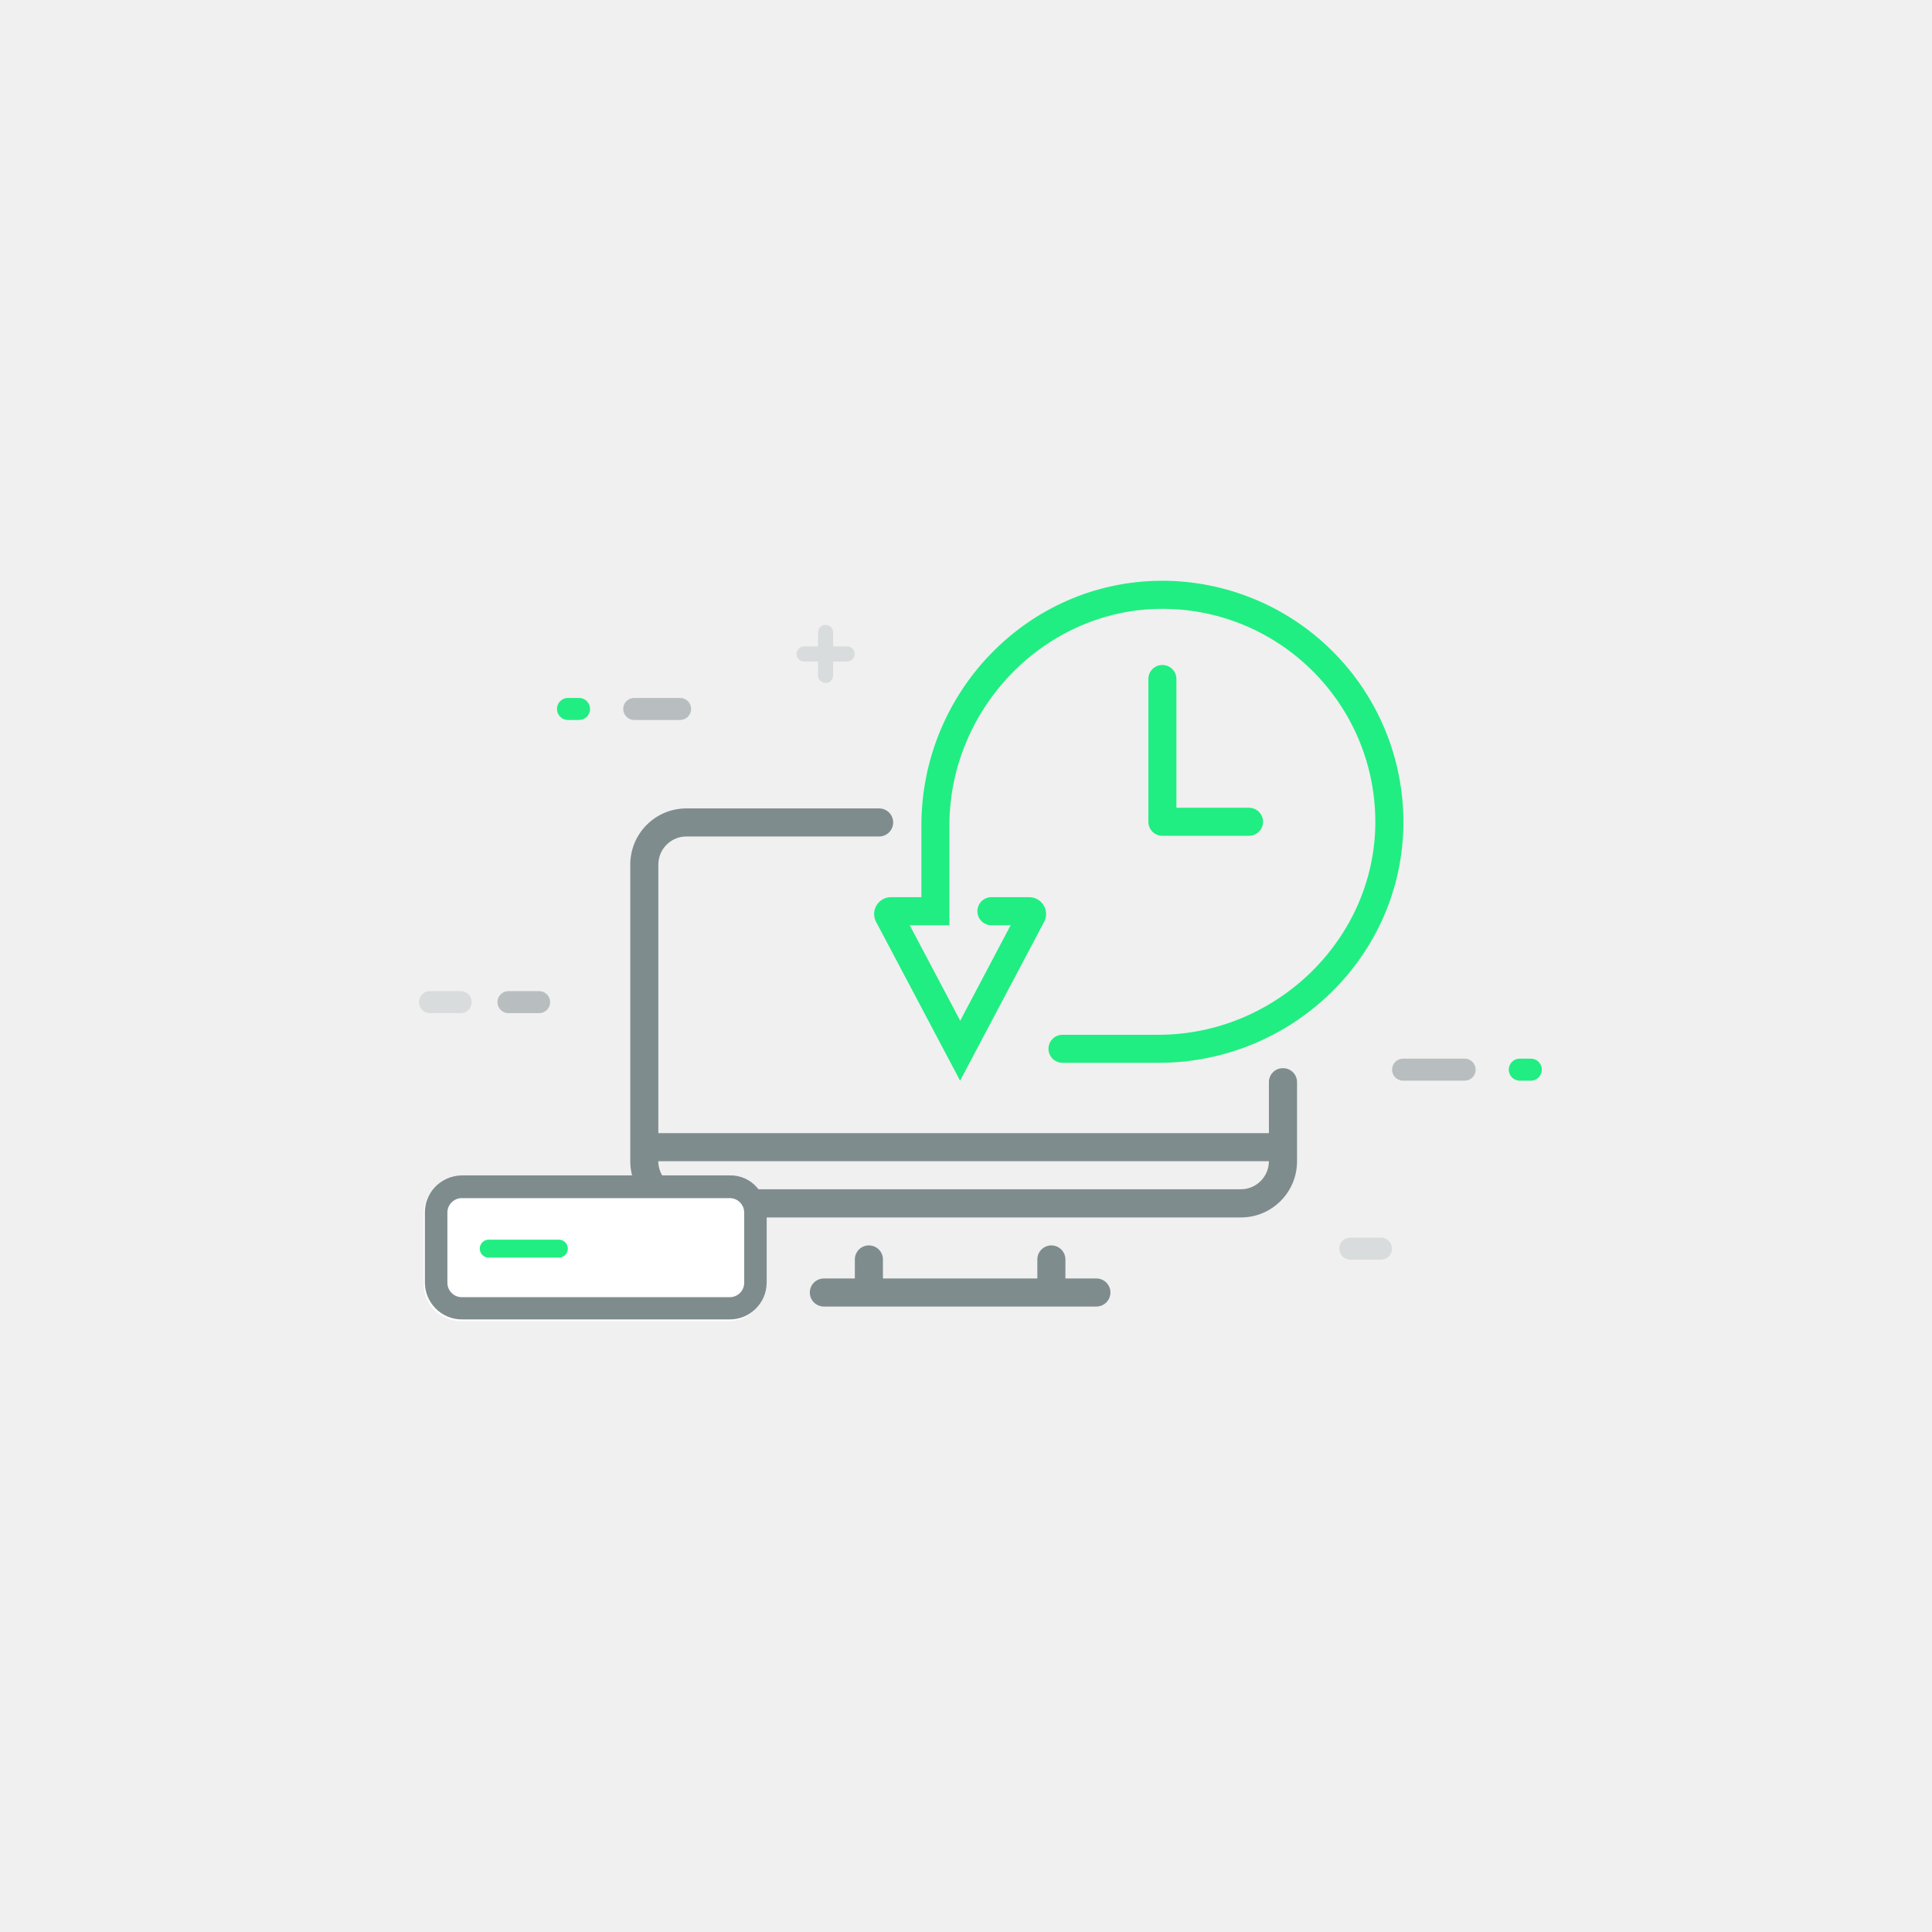
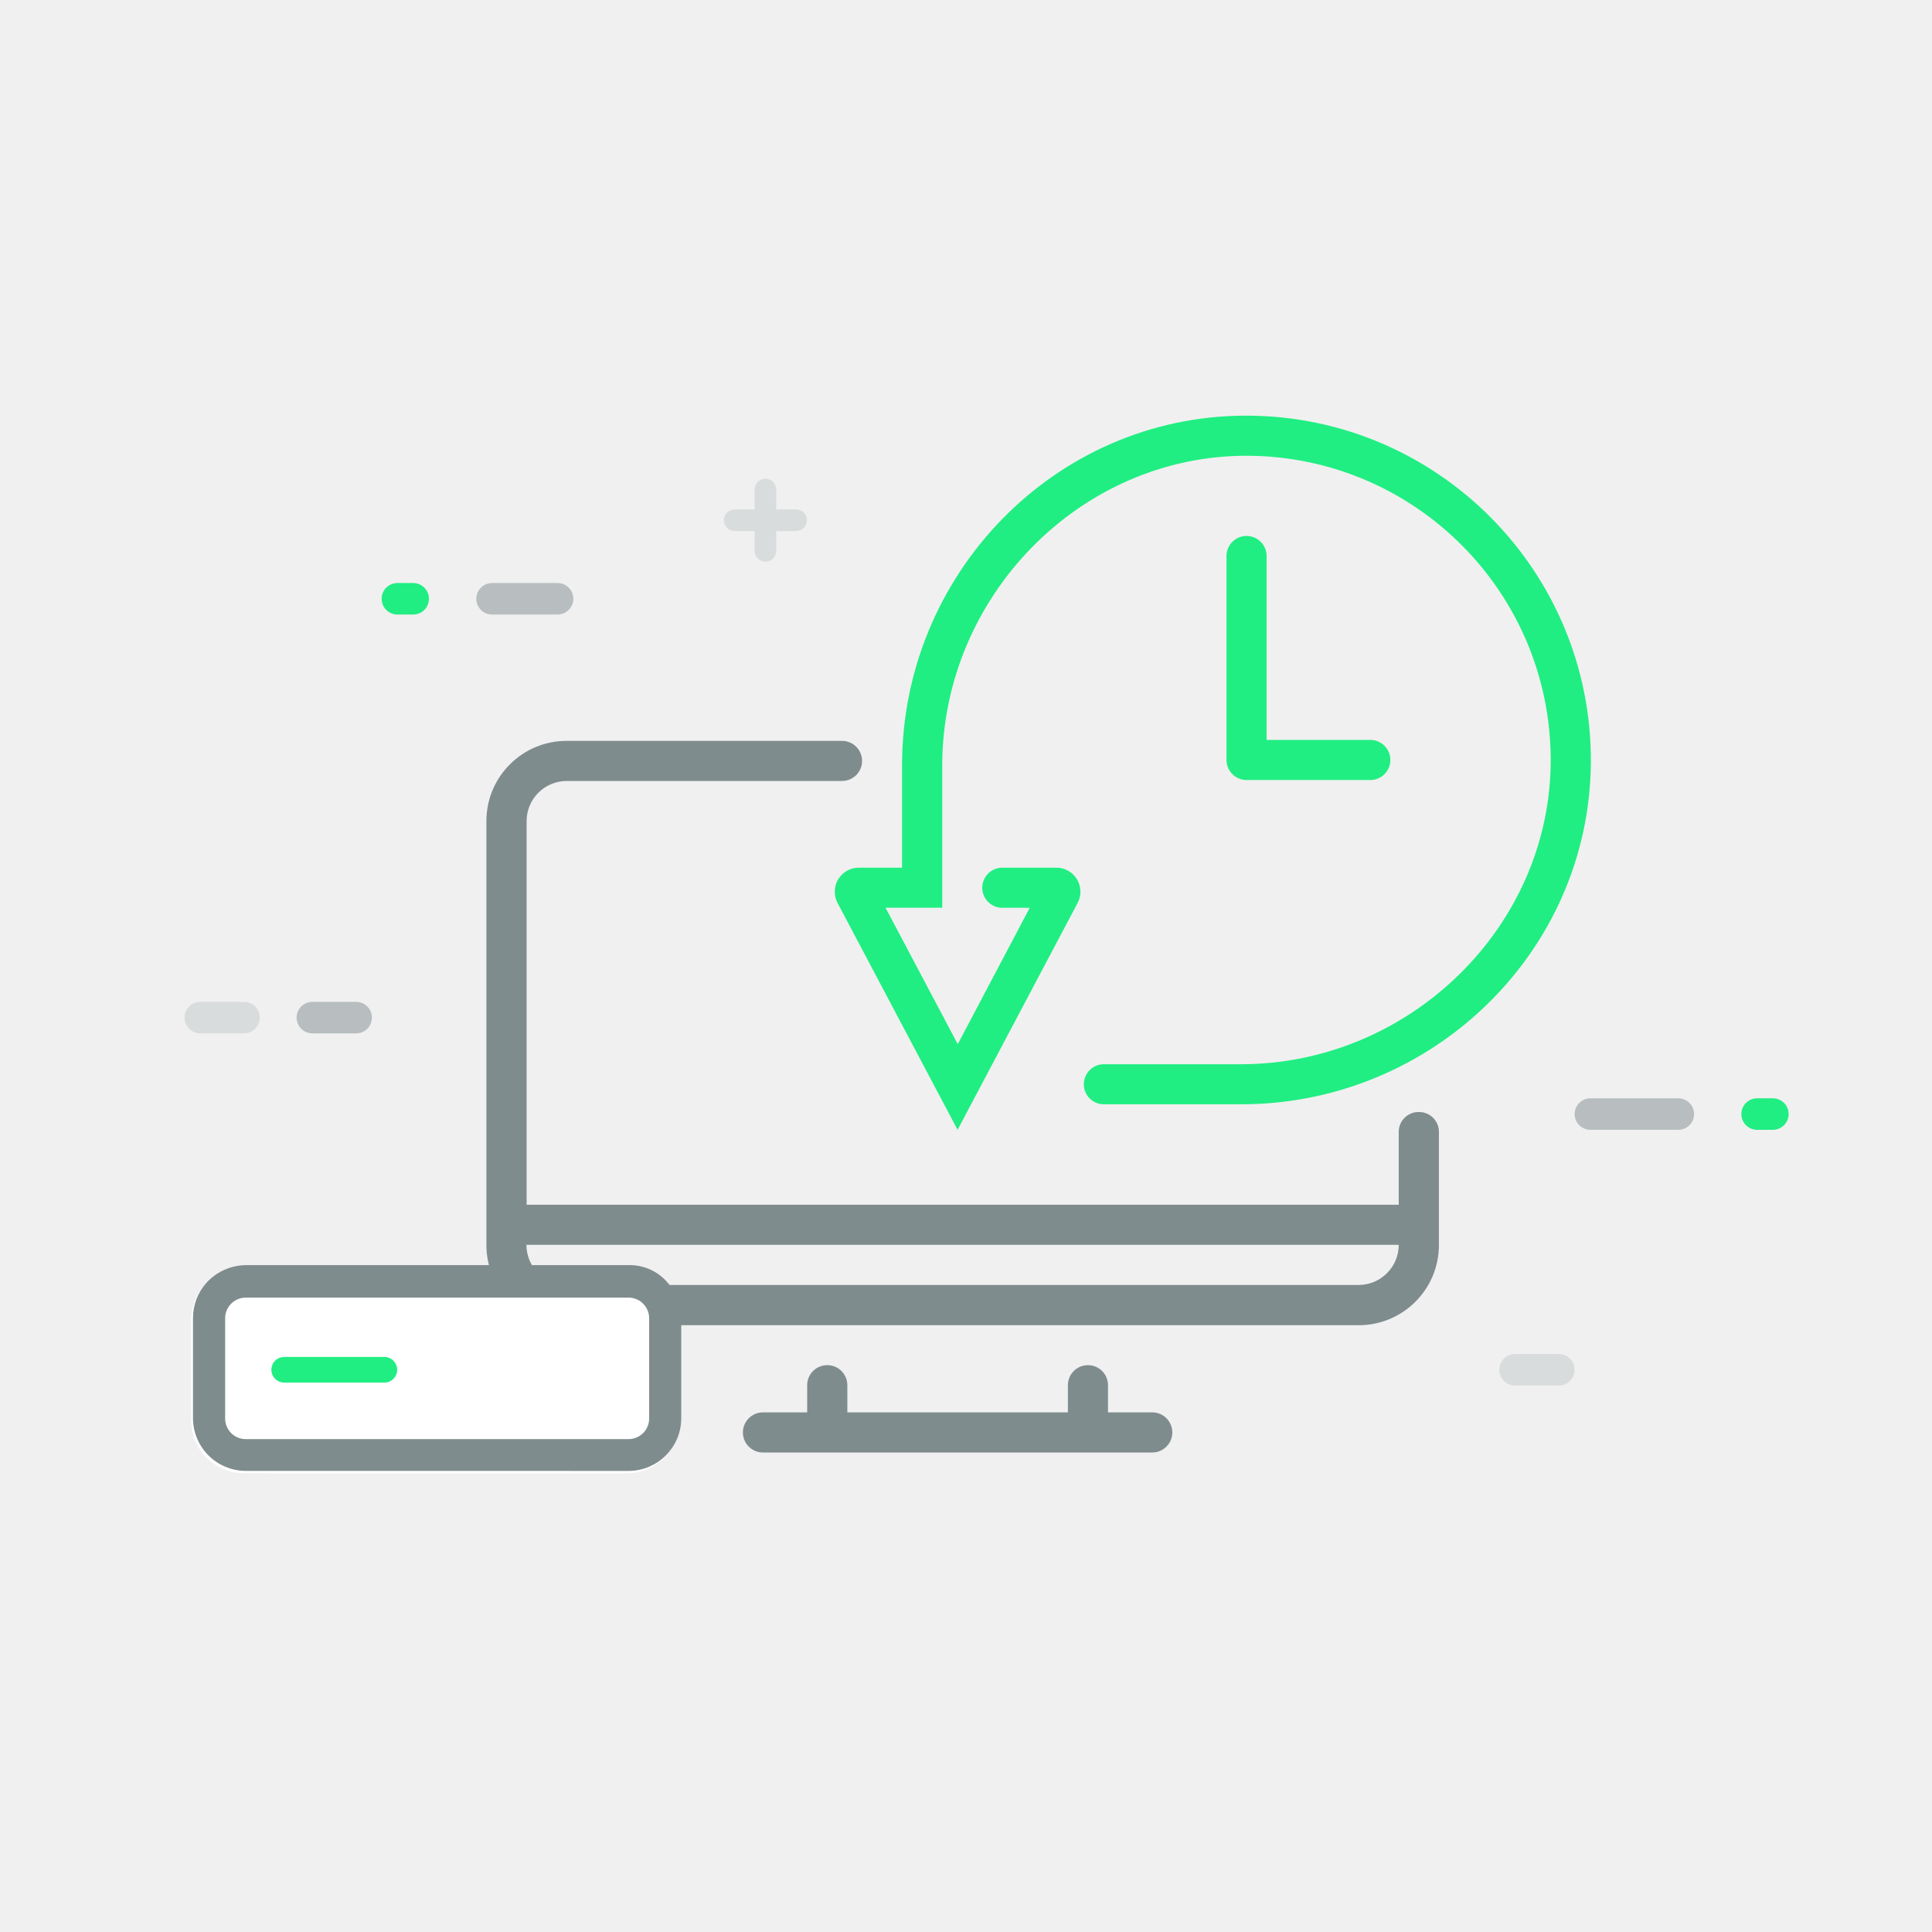
- <svg xmlns="http://www.w3.org/2000/svg" viewBox="0 0 669 669">
+ <svg xmlns="http://www.w3.org/2000/svg" id="Layer_1" data-name="Layer 1" viewBox="0 0 468.3 468.3">
  <defs>
-     <style>.cls-1,.cls-6{fill:#fff;}.cls-1{opacity:0;}.cls-2,.cls-5{fill:#7f8c8d;}.cls-3{fill:#20ee82;}.cls-4{opacity:0.5;}.cls-5,.cls-8{opacity:0.2;}.cls-7{fill:none;stroke:#20ee82;stroke-linecap:round;stroke-miterlimit:10;stroke-width:6.22px;}</style>
+     <style>.cls-1,.cls-6{fill:#fff;}.cls-1{fill-opacity:0;}.cls-2,.cls-5{fill:#7f8c8d;}.cls-3{fill:#20ee82;}.cls-4{opacity:0.5;}.cls-5,.cls-8{opacity:0.2;}.cls-5{isolation:isolate;}.cls-7{fill:none;stroke:#20ee82;stroke-linecap:round;stroke-miterlimit:10;stroke-width:6.22px;}</style>
  </defs>
  <g id="Layer_2" data-name="Layer 2">
-     <rect class="cls-1" width="669" height="669" />
+     <rect class="cls-1" width="468.3" height="468.3" />
  </g>
  <g id="Layer_6" data-name="Layer 6">
-     <path class="cls-2" d="M7307.89,7239.15v17.72H7096.47v-93a9.72,9.72,0,0,1,9.72-9.72h66.73a4.86,4.86,0,0,0,4.86-4.86h0a4.86,4.86,0,0,0-4.86-4.86h-66.73a19.44,19.44,0,0,0-19.44,19.44v102.76a19.44,19.44,0,0,0,19.44,19.44h192a19.44,19.44,0,0,0,19.44-19.44v-27.43a4.8,4.8,0,0,0-4.26-4.78h-.1A4.81,4.81,0,0,0,7307.89,7239.15Zm0,27.44a9.73,9.73,0,0,1-9.72,9.72h-192a9.73,9.73,0,0,1-9.72-9.72Z" transform="translate(-6868.5 -6864.5)" />
-     <path class="cls-2" d="M7164.51,7300.61v6.59h-10.73a4.86,4.86,0,0,0-4.86,4.86h0a4.86,4.86,0,0,0,4.86,4.86h94.37a4.86,4.86,0,0,0,4.86-4.86h0a4.86,4.86,0,0,0-4.86-4.86h-10.73v-6.59a4.86,4.86,0,0,0-4.86-4.86h0a4.86,4.86,0,0,0-4.86,4.86v6.59h-53.46v-6.59a4.86,4.86,0,0,0-4.86-4.86h0A4.86,4.86,0,0,0,7164.51,7300.61Z" transform="translate(-6868.5 -6864.5)" />
-     <path class="cls-3" d="M7270.55,7065.6c-46.14.23-83,38.59-83,84.73v24.84H7177a5.82,5.82,0,0,0-5.14,8.54l29.1,55,29.1-55a5.82,5.82,0,0,0-5.14-8.54H7211.8a4.86,4.86,0,0,0-4.86,4.86h0a4.86,4.86,0,0,0,4.86,4.86h6.65L7201,7217.95l-17.49-33.07h13.74v-34.49c0-40.79,33.37-75.29,74.16-75.07a73.83,73.83,0,0,1,73.33,73.33c.23,40.79-34.28,74.16-75.07,74.16h-33.25a4.86,4.86,0,0,0-4.86,5h0a4.86,4.86,0,0,0,4.86,4.71h33.31c46.14,0,84.5-36.9,84.73-83A83.56,83.56,0,0,0,7270.55,7065.6Z" transform="translate(-6868.5 -6864.5)" />
-     <path class="cls-3" d="M7271,7153.92h30a4.86,4.86,0,0,0,0-9.72h-25.14v-44.58a4.86,4.86,0,0,0-9.72,0v49.44A4.86,4.86,0,0,0,7271,7153.92Z" transform="translate(-6868.5 -6864.5)" />
+     <path class="cls-2" d="M439.39,374.65v17.72H228v-93a9.72,9.72,0,0,1,9.72-9.72h66.73a4.86,4.86,0,0,0,4.86-4.86h0a4.86,4.86,0,0,0-4.86-4.86H237.69a19.44,19.44,0,0,0-19.44,19.44V402.13a19.44,19.44,0,0,0,19.44,19.44h192a19.44,19.44,0,0,0,19.44-19.44V374.7a4.8,4.8,0,0,0-4.26-4.78h-.1a4.81,4.81,0,0,0-5.38,4.73Zm0,27.44a9.73,9.73,0,0,1-9.72,9.72h-192a9.73,9.73,0,0,1-9.72-9.72Z" transform="translate(-100.35 -100.35)" />
+     <path class="cls-2" d="M296,436.11v6.59H285.28a4.86,4.86,0,0,0-4.86,4.86h0a4.86,4.86,0,0,0,4.86,4.86h94.37a4.86,4.86,0,0,0,4.86-4.86h0a4.86,4.86,0,0,0-4.86-4.86H368.92v-6.59a4.86,4.86,0,0,0-4.86-4.86h0a4.86,4.86,0,0,0-4.86,4.86v6.59H305.74v-6.59a4.86,4.86,0,0,0-4.86-4.86h0A4.86,4.86,0,0,0,296,436.1Z" transform="translate(-100.35 -100.35)" />
+     <path class="cls-3" d="M402,201.1c-46.14.23-83,38.59-83,84.73v24.84H308.5a5.82,5.82,0,0,0-5.14,8.54l29.1,55,29.1-55a5.82,5.82,0,0,0-5.14-8.54H343.3a4.86,4.86,0,0,0-4.86,4.86h0a4.86,4.86,0,0,0,4.86,4.86h6.65L332.5,353.45,315,320.38h13.74V285.89c0-40.79,33.37-75.29,74.16-75.07a73.83,73.83,0,0,1,73.33,73.33c.23,40.79-34.28,74.16-75.07,74.16H367.92a4.86,4.86,0,0,0-4.86,4.86s0,.09,0,.14h0a4.86,4.86,0,0,0,4.86,4.71h33.31c46.14,0,84.5-36.9,84.73-83a83.56,83.56,0,0,0-83.2-83.92Z" transform="translate(-100.35 -100.35)" />
+     <path class="cls-3" d="M402.5,289.42h30a4.86,4.86,0,1,0,0-9.72H407.36V235.12a4.86,4.86,0,0,0-9.72,0v49.44a4.86,4.86,0,0,0,4.86,4.86Z" transform="translate(-100.35 -100.35)" />
    <g class="cls-4">
-       <path class="cls-2" d="M7055.18,7215.33h-10.61a3.82,3.82,0,1,1,0-7.64h10.61a3.82,3.82,0,0,1,0,7.64Z" transform="translate(-6868.5 -6864.5)" />
+       <path class="cls-2" d="M186.68,350.83H176.07a3.82,3.82,0,1,1,0-7.64h10.61a3.82,3.82,0,0,1,0,7.64Z" transform="translate(-100.35 -100.35)" />
    </g>
-     <path class="cls-5" d="M7154.38,7101a2.62,2.62,0,0,1-2.62-2.62v-4.82h-4.82a2.62,2.62,0,1,1,0-5.24h4.82v-4.82a2.62,2.62,0,1,1,5.24,0v4.82h4.82a2.62,2.62,0,0,1,0,5.24H7157v4.82A2.62,2.62,0,0,1,7154.38,7101Z" transform="translate(-6868.5 -6864.5)" />
+     <path class="cls-5" d="M285.88,236.5a2.62,2.62,0,0,1-2.62-2.62h0v-4.82h-4.82a2.62,2.62,0,0,1,0-5.24h4.82V219a2.62,2.62,0,1,1,5.24,0v4.82h4.82a2.62,2.62,0,0,1,0,5.24H288.5v4.82a2.62,2.62,0,0,1-2.62,2.62Z" transform="translate(-100.35 -100.35)" />
    <g class="cls-4">
-       <path class="cls-2" d="M7375.66,7238.71h-21.31a3.82,3.82,0,0,1,0-7.64h21.31a3.82,3.82,0,0,1,0,7.64Z" transform="translate(-6868.5 -6864.5)" />
+       <path class="cls-2" d="M507.16,374.21H485.85a3.82,3.82,0,0,1,0-7.64h21.31a3.82,3.82,0,0,1,0,7.64Z" transform="translate(-100.35 -100.35)" />
    </g>
-     <path class="cls-3" d="M7398.58,7238.71h-3.82a3.82,3.82,0,0,1,0-7.64h3.82a3.82,3.82,0,0,1,0,7.64Z" transform="translate(-6868.5 -6864.5)" />
+     <path class="cls-3" d="M530.08,374.21h-3.82a3.82,3.82,0,0,1,0-7.64h3.82a3.82,3.82,0,1,1,0,7.64Z" transform="translate(-100.35 -100.35)" />
    <g class="cls-4">
-       <path class="cls-2" d="M7088.13,7106.17H7104a3.82,3.82,0,1,1,0,7.64h-15.88a3.82,3.82,0,0,1,0-7.64Z" transform="translate(-6868.5 -6864.5)" />
+       <path class="cls-2" d="M219.63,241.67H235.5a3.82,3.82,0,1,1,0,7.64H219.62a3.82,3.82,0,1,1,0-7.64Z" transform="translate(-100.35 -100.35)" />
    </g>
-     <path class="cls-3" d="M7065.21,7106.17H7069a3.82,3.82,0,0,1,0,7.64h-3.82a3.82,3.82,0,0,1,0-7.64Z" transform="translate(-6868.5 -6864.5)" />
-     <path class="cls-6" d="M7028,7321.95a12.8,12.8,0,0,1-12.79-12.79v-24.3a12.74,12.74,0,0,1,3.28-8.52,13.09,13.09,0,0,1,9.5-4.26h92.78a12,12,0,0,1,9.47,4.22,12.8,12.8,0,0,1,3.32,8.57v24.3a12.8,12.8,0,0,1-12.79,12.79Z" transform="translate(-6868.5 -6864.5)" />
-     <path class="cls-2" d="M7028.42,7321.38a12.8,12.8,0,0,1-12.79-12.79v-24.3a12.74,12.74,0,0,1,3.28-8.52,13.09,13.09,0,0,1,9.5-4.26h92.78a12,12,0,0,1,9.47,4.22,12.8,12.8,0,0,1,3.32,8.57v24.3a12.8,12.8,0,0,1-12.79,12.79Zm0-42a5,5,0,0,0-5,5v24.3a5,5,0,0,0,5,5h92.78a5,5,0,0,0,5-5v-24.3a5,5,0,0,0-5-5Z" transform="translate(-6868.5 -6864.5)" />
-     <line class="cls-7" x1="169.24" y1="432.37" x2="193.51" y2="432.37" />
+     <path class="cls-3" d="M196.71,241.67h3.79a3.82,3.82,0,1,1,0,7.64h-3.82a3.82,3.82,0,0,1,0-7.64Z" transform="translate(-100.35 -100.35)" />
+     <path class="cls-6" d="M159.5,457.45a12.8,12.8,0,0,1-12.79-12.79v-24.3a12.74,12.74,0,0,1,3.28-8.52,13.09,13.09,0,0,1,9.5-4.26h92.78a12,12,0,0,1,9.47,4.22,12.8,12.8,0,0,1,3.32,8.57v24.3a12.8,12.8,0,0,1-12.79,12.79Z" transform="translate(-100.35 -100.35)" />
+     <path class="cls-2" d="M159.92,456.88a12.8,12.8,0,0,1-12.79-12.79v-24.3a12.74,12.74,0,0,1,3.28-8.52,13.09,13.09,0,0,1,9.5-4.26h92.78a12,12,0,0,1,9.47,4.22,12.8,12.8,0,0,1,3.32,8.57v24.3a12.8,12.8,0,0,1-12.79,12.79Zm0-42a5,5,0,0,0-5,5v24.3a5,5,0,0,0,5,5H252.7a5,5,0,0,0,5-5v-24.3a5,5,0,0,0-5-5Z" transform="translate(-100.35 -100.35)" />
+     <line class="cls-7" x1="68.89" y1="332.02" x2="93.16" y2="332.02" />
    <g class="cls-8">
-       <path class="cls-2" d="M7028,7215.33h-10.61a3.82,3.82,0,0,1,0-7.64H7028a3.82,3.82,0,0,1,0,7.64Z" transform="translate(-6868.5 -6864.5)" />
+       <path class="cls-2" d="M159.5,350.83H148.89a3.82,3.82,0,0,1,0-7.64H159.5a3.82,3.82,0,1,1,0,7.64Z" transform="translate(-100.35 -100.35)" />
    </g>
    <g class="cls-8">
-       <path class="cls-2" d="M7346.7,7300.69h-10.61a3.82,3.82,0,0,1,0-7.64h10.61a3.82,3.82,0,0,1,0,7.64Z" transform="translate(-6868.5 -6864.5)" />
+       <path class="cls-2" d="M478.2,436.19H467.59a3.82,3.82,0,0,1,0-7.64H478.2a3.82,3.82,0,1,1,0,7.64Z" transform="translate(-100.35 -100.35)" />
    </g>
  </g>
</svg>
